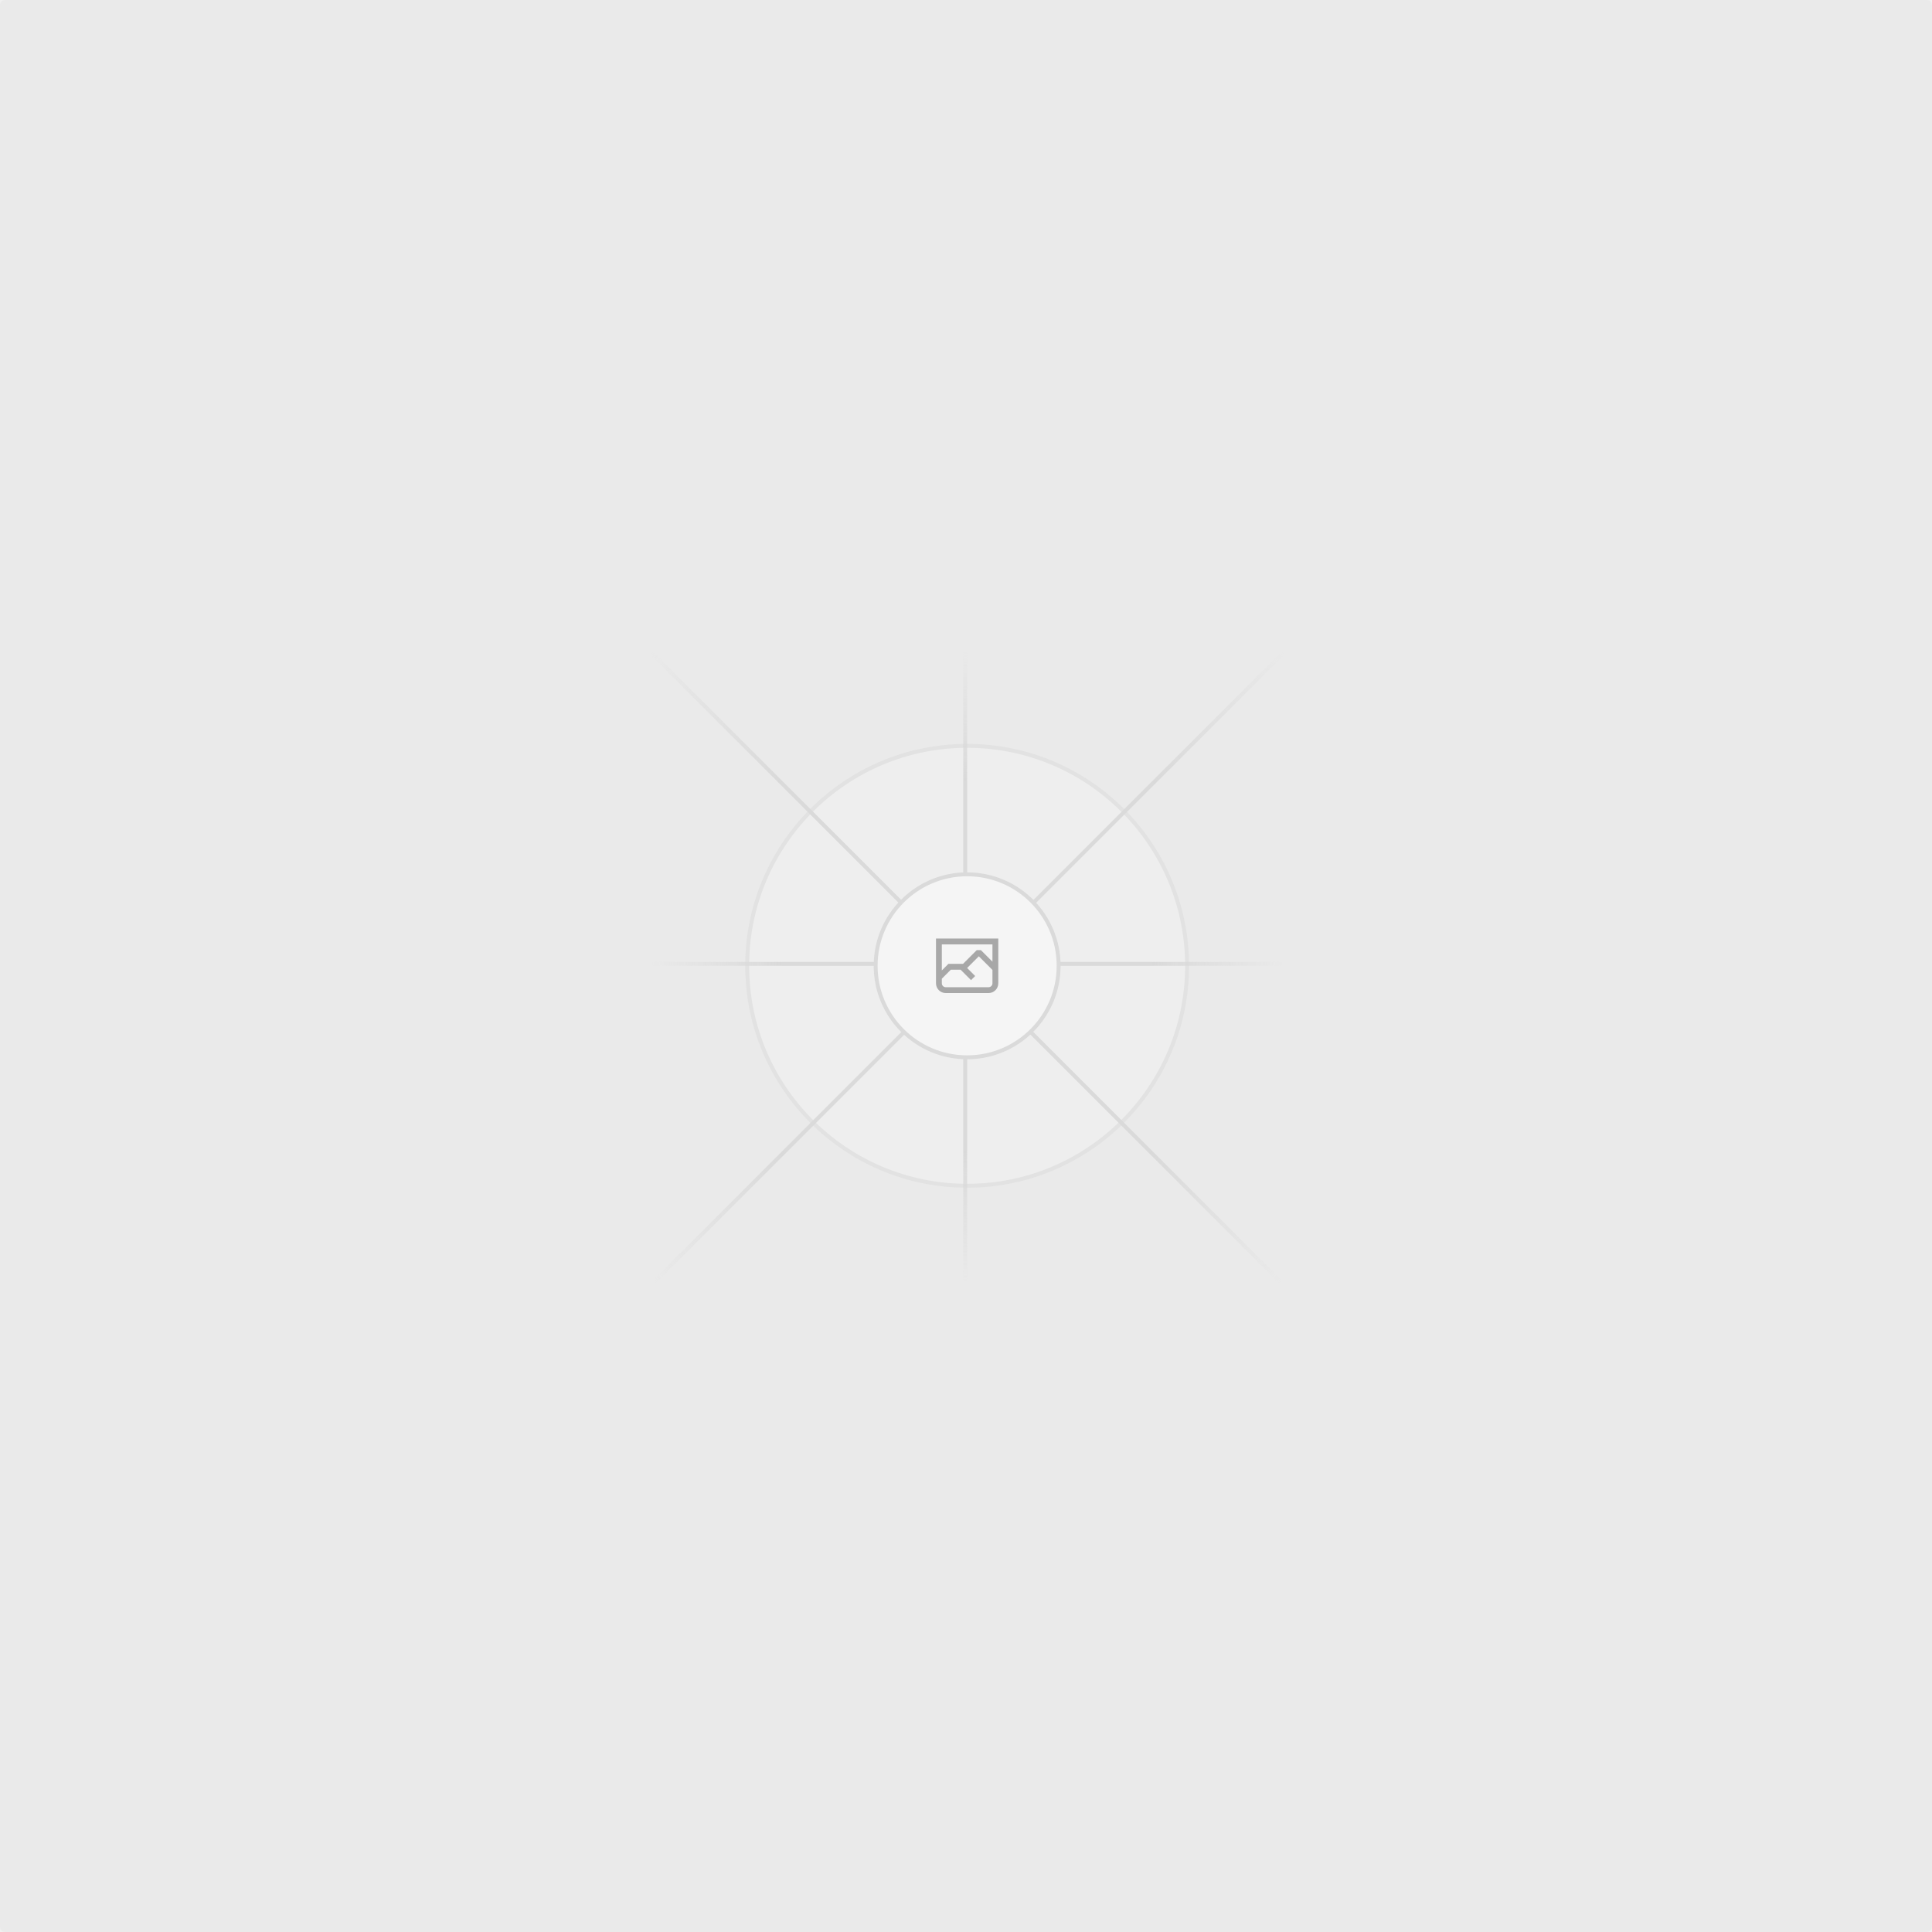
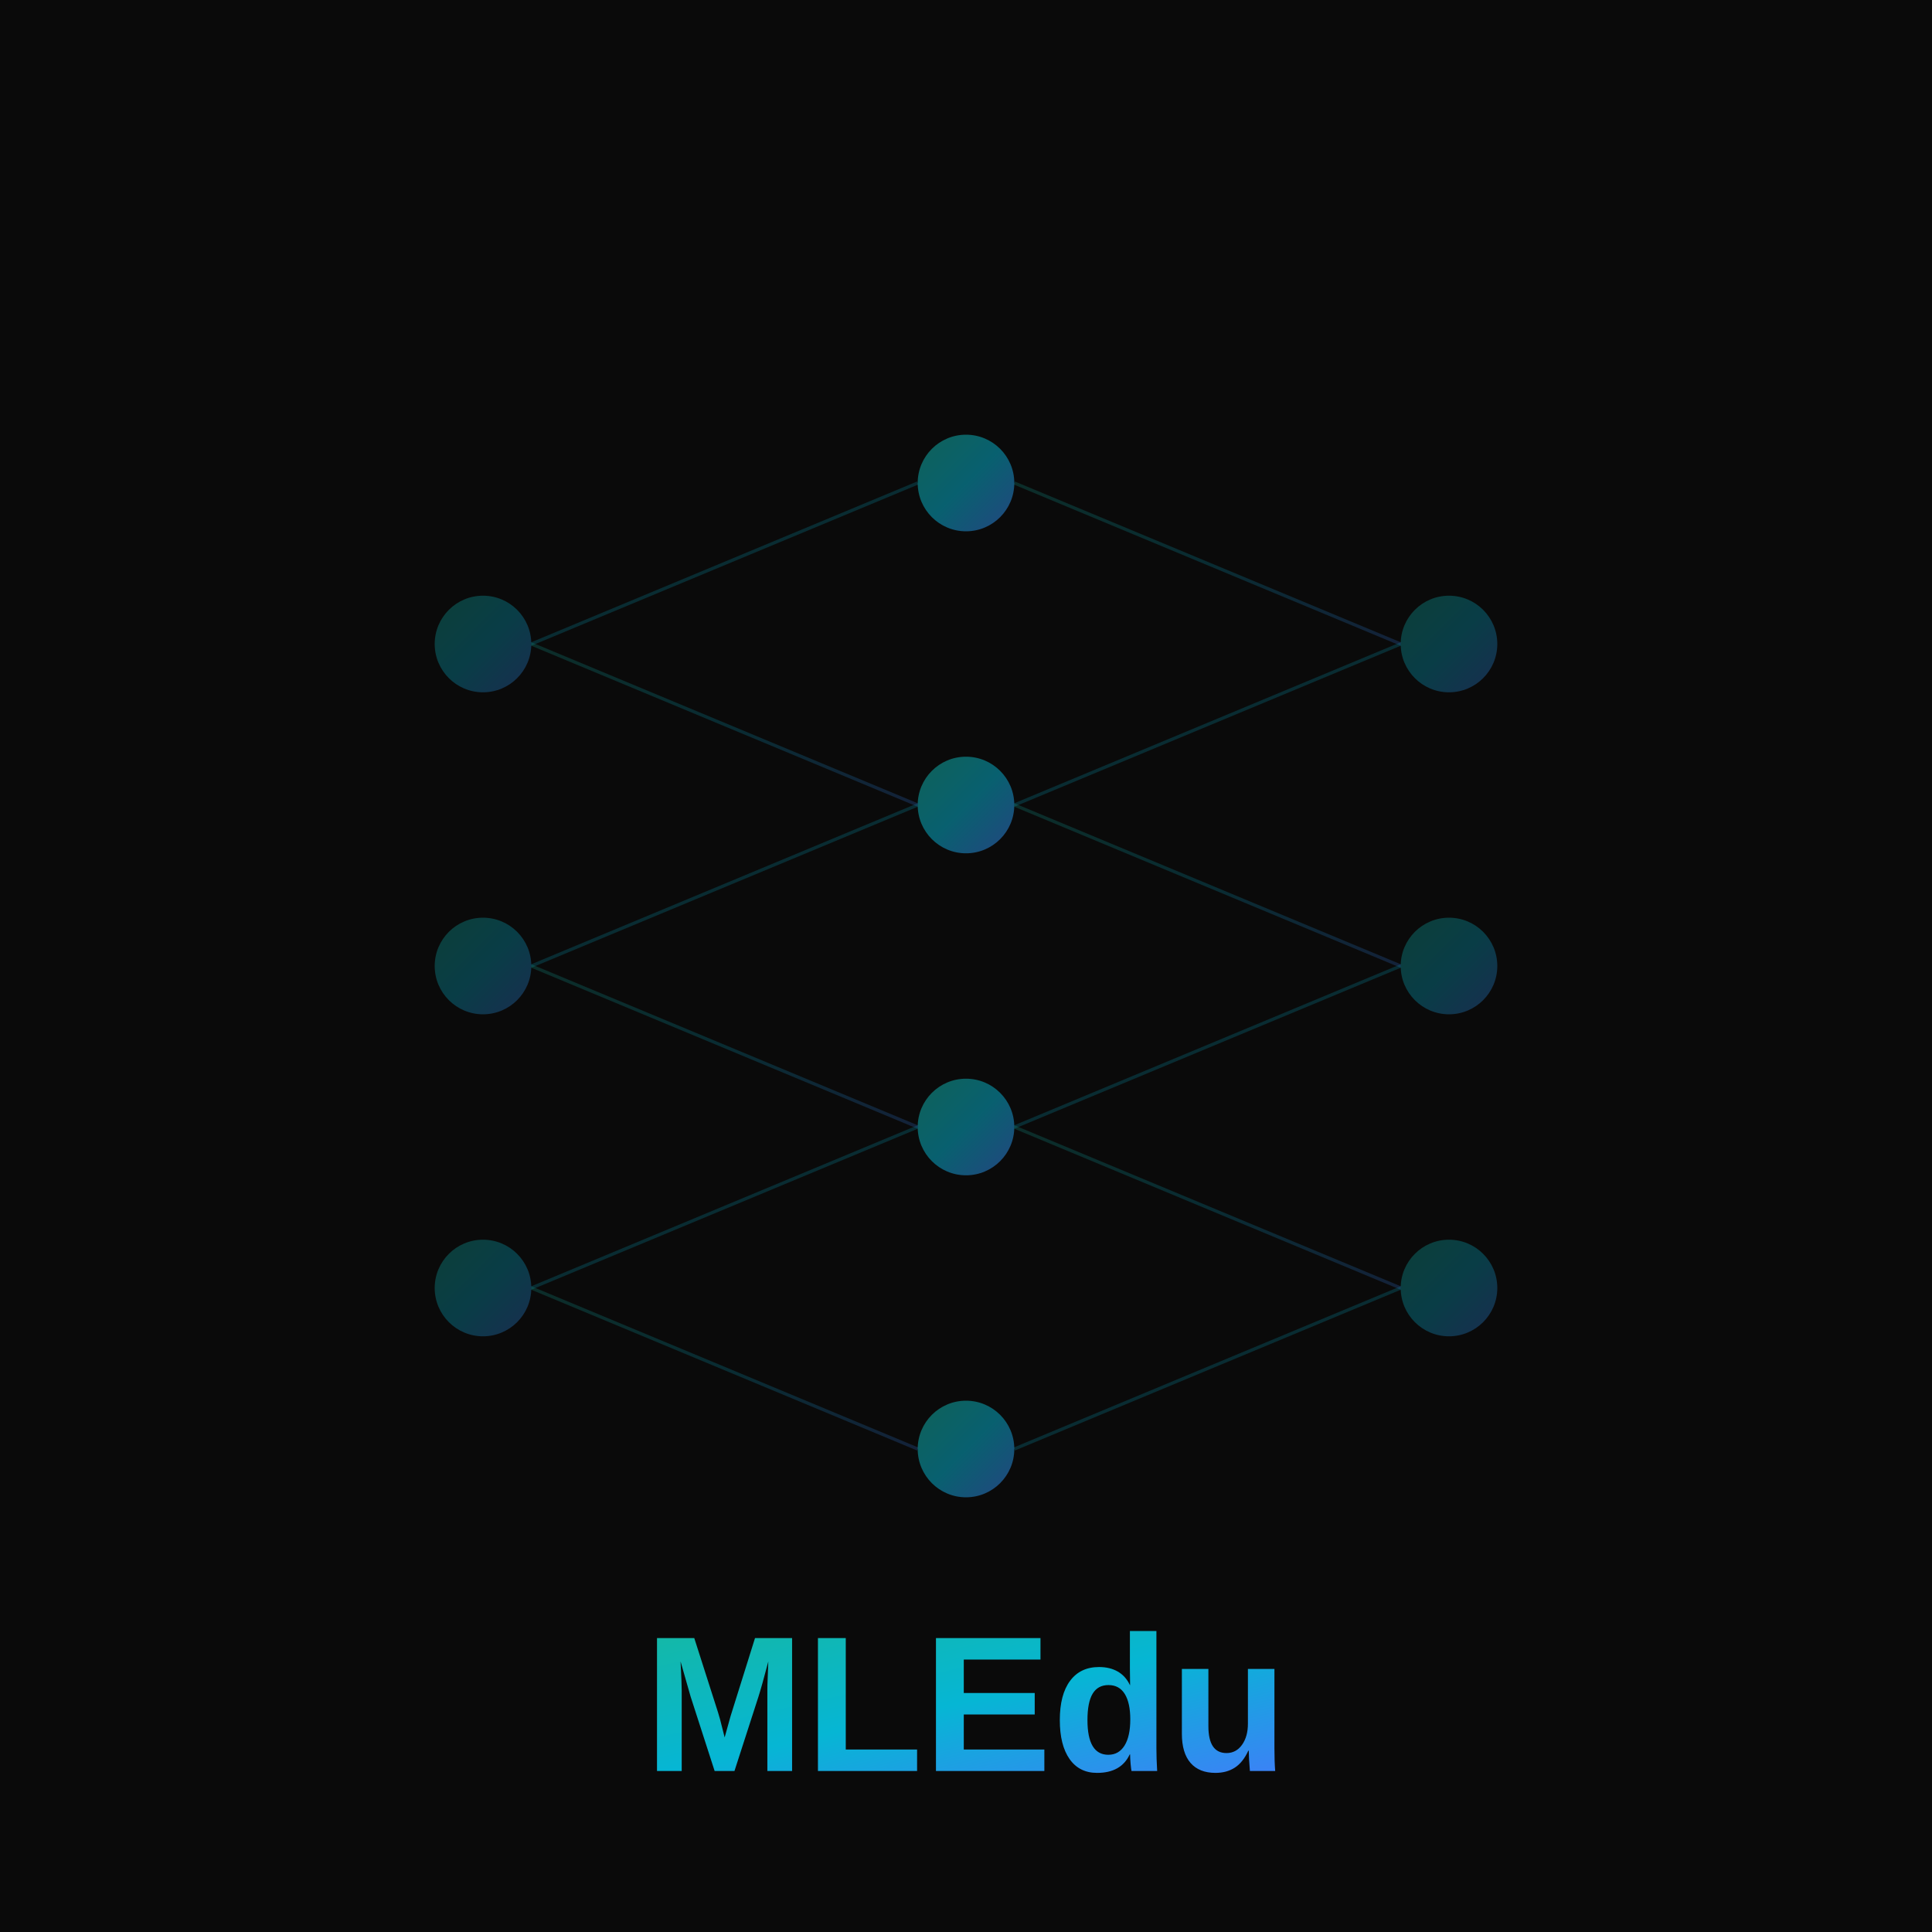
<svg xmlns="http://www.w3.org/2000/svg" width="1200" height="1200" fill="none">
-   <rect width="1200" height="1200" fill="#EAEAEA" rx="3" />
-   <g opacity=".5">
-     <g opacity=".5">
-       <path fill="#FAFAFA" d="M600.709 736.5c-75.454 0-136.621-61.167-136.621-136.62 0-75.454 61.167-136.621 136.621-136.621 75.453 0 136.62 61.167 136.62 136.621 0 75.453-61.167 136.62-136.62 136.62Z" />
-       <path stroke="#C9C9C9" stroke-width="2.418" d="M600.709 736.5c-75.454 0-136.621-61.167-136.621-136.62 0-75.454 61.167-136.621 136.621-136.621 75.453 0 136.62 61.167 136.62 136.621 0 75.453-61.167 136.62-136.62 136.62Z" />
-     </g>
-     <path stroke="url(#a)" stroke-width="2.418" d="M0-1.209h553.581" transform="scale(1 -1) rotate(45 1163.11 91.165)" />
-     <path stroke="url(#b)" stroke-width="2.418" d="M404.846 598.671h391.726" />
-     <path stroke="url(#c)" stroke-width="2.418" d="M599.5 795.742V404.017" />
-     <path stroke="url(#d)" stroke-width="2.418" d="m795.717 796.597-391.441-391.44" />
-     <path fill="#fff" d="M600.709 656.704c-31.384 0-56.825-25.441-56.825-56.824 0-31.384 25.441-56.825 56.825-56.825 31.383 0 56.824 25.441 56.824 56.825 0 31.383-25.441 56.824-56.824 56.824Z" />
-     <g clip-path="url(#e)">
-       <path fill="#666" fill-rule="evenodd" d="M616.426 586.58h-31.434v16.176l3.553-3.554.531-.531h9.068l.074-.074 8.463-8.463h2.565l7.18 7.181V586.58Zm-15.715 14.654 3.698 3.699 1.283 1.282-2.565 2.565-1.282-1.283-5.2-5.199h-6.066l-5.514 5.514-.073.073v2.876a2.418 2.418 0 0 0 2.418 2.418h26.598a2.418 2.418 0 0 0 2.418-2.418v-8.317l-8.463-8.463-7.181 7.181-.071.072Zm-19.347 5.442v4.085a6.045 6.045 0 0 0 6.046 6.045h26.598a6.044 6.044 0 0 0 6.045-6.045v-7.108l1.356-1.355-1.282-1.283-.074-.073v-17.989h-38.689v23.43l-.146.146.146.147Z" clip-rule="evenodd" />
-     </g>
-     <path stroke="#C9C9C9" stroke-width="2.418" d="M600.709 656.704c-31.384 0-56.825-25.441-56.825-56.824 0-31.384 25.441-56.825 56.825-56.825 31.383 0 56.824 25.441 56.824 56.825 0 31.383-25.441 56.824-56.824 56.824Z" />
-   </g>
+   <rect width="1200" height="1200" fill="#0a0a0a" rx="0" />
  <defs>
-     <linearGradient id="a" x1="554.061" x2="-.48" y1=".083" y2=".087" gradientUnits="userSpaceOnUse">
-       <stop stop-color="#C9C9C9" stop-opacity="0" />
-       <stop offset=".208" stop-color="#C9C9C9" />
-       <stop offset=".792" stop-color="#C9C9C9" />
-       <stop offset="1" stop-color="#C9C9C9" stop-opacity="0" />
+     <linearGradient id="grad" x1="0%" y1="0%" x2="100%" y2="100%">
+       <stop offset="0%" style="stop-color:#14b8a6;stop-opacity:1" />
+       <stop offset="50%" style="stop-color:#06b6d4;stop-opacity:1" />
+       <stop offset="100%" style="stop-color:#3b82f6;stop-opacity:1" />
    </linearGradient>
-     <linearGradient id="b" x1="796.912" x2="404.507" y1="599.963" y2="599.965" gradientUnits="userSpaceOnUse">
-       <stop stop-color="#C9C9C9" stop-opacity="0" />
-       <stop offset=".208" stop-color="#C9C9C9" />
-       <stop offset=".792" stop-color="#C9C9C9" />
-       <stop offset="1" stop-color="#C9C9C9" stop-opacity="0" />
-     </linearGradient>
-     <linearGradient id="c" x1="600.792" x2="600.794" y1="403.677" y2="796.082" gradientUnits="userSpaceOnUse">
-       <stop stop-color="#C9C9C9" stop-opacity="0" />
-       <stop offset=".208" stop-color="#C9C9C9" />
-       <stop offset=".792" stop-color="#C9C9C9" />
-       <stop offset="1" stop-color="#C9C9C9" stop-opacity="0" />
-     </linearGradient>
-     <linearGradient id="d" x1="404.85" x2="796.972" y1="403.903" y2="796.02" gradientUnits="userSpaceOnUse">
-       <stop stop-color="#C9C9C9" stop-opacity="0" />
-       <stop offset=".208" stop-color="#C9C9C9" />
-       <stop offset=".792" stop-color="#C9C9C9" />
-       <stop offset="1" stop-color="#C9C9C9" stop-opacity="0" />
-     </linearGradient>
-     <clipPath id="e">
-       <path fill="#fff" d="M581.364 580.535h38.689v38.689h-38.689z" />
-     </clipPath>
  </defs>
+   <circle cx="300" cy="400" r="30" fill="url(#grad)" opacity="0.3" />
+   <circle cx="300" cy="600" r="30" fill="url(#grad)" opacity="0.3" />
+   <circle cx="300" cy="800" r="30" fill="url(#grad)" opacity="0.3" />
+   <circle cx="600" cy="300" r="30" fill="url(#grad)" opacity="0.5" />
+   <circle cx="600" cy="500" r="30" fill="url(#grad)" opacity="0.5" />
+   <circle cx="600" cy="700" r="30" fill="url(#grad)" opacity="0.5" />
+   <circle cx="600" cy="900" r="30" fill="url(#grad)" opacity="0.5" />
+   <circle cx="900" cy="400" r="30" fill="url(#grad)" opacity="0.3" />
+   <circle cx="900" cy="600" r="30" fill="url(#grad)" opacity="0.3" />
+   <circle cx="900" cy="800" r="30" fill="url(#grad)" opacity="0.3" />
+   <line x1="330" y1="400" x2="570" y2="300" stroke="url(#grad)" stroke-width="2" opacity="0.2" />
+   <line x1="330" y1="400" x2="570" y2="500" stroke="url(#grad)" stroke-width="2" opacity="0.2" />
+   <line x1="330" y1="600" x2="570" y2="500" stroke="url(#grad)" stroke-width="2" opacity="0.2" />
+   <line x1="330" y1="600" x2="570" y2="700" stroke="url(#grad)" stroke-width="2" opacity="0.2" />
+   <line x1="330" y1="800" x2="570" y2="700" stroke="url(#grad)" stroke-width="2" opacity="0.2" />
+   <line x1="330" y1="800" x2="570" y2="900" stroke="url(#grad)" stroke-width="2" opacity="0.2" />
+   <line x1="630" y1="300" x2="870" y2="400" stroke="url(#grad)" stroke-width="2" opacity="0.2" />
+   <line x1="630" y1="500" x2="870" y2="400" stroke="url(#grad)" stroke-width="2" opacity="0.2" />
+   <line x1="630" y1="500" x2="870" y2="600" stroke="url(#grad)" stroke-width="2" opacity="0.2" />
+   <line x1="630" y1="700" x2="870" y2="600" stroke="url(#grad)" stroke-width="2" opacity="0.2" />
+   <line x1="630" y1="700" x2="870" y2="800" stroke="url(#grad)" stroke-width="2" opacity="0.2" />
+   <line x1="630" y1="900" x2="870" y2="800" stroke="url(#grad)" stroke-width="2" opacity="0.2" />
+   <text x="600" y="1100" font-family="Arial, sans-serif" font-size="120" font-weight="bold" fill="url(#grad)" text-anchor="middle">MLEdu</text>
</svg>
